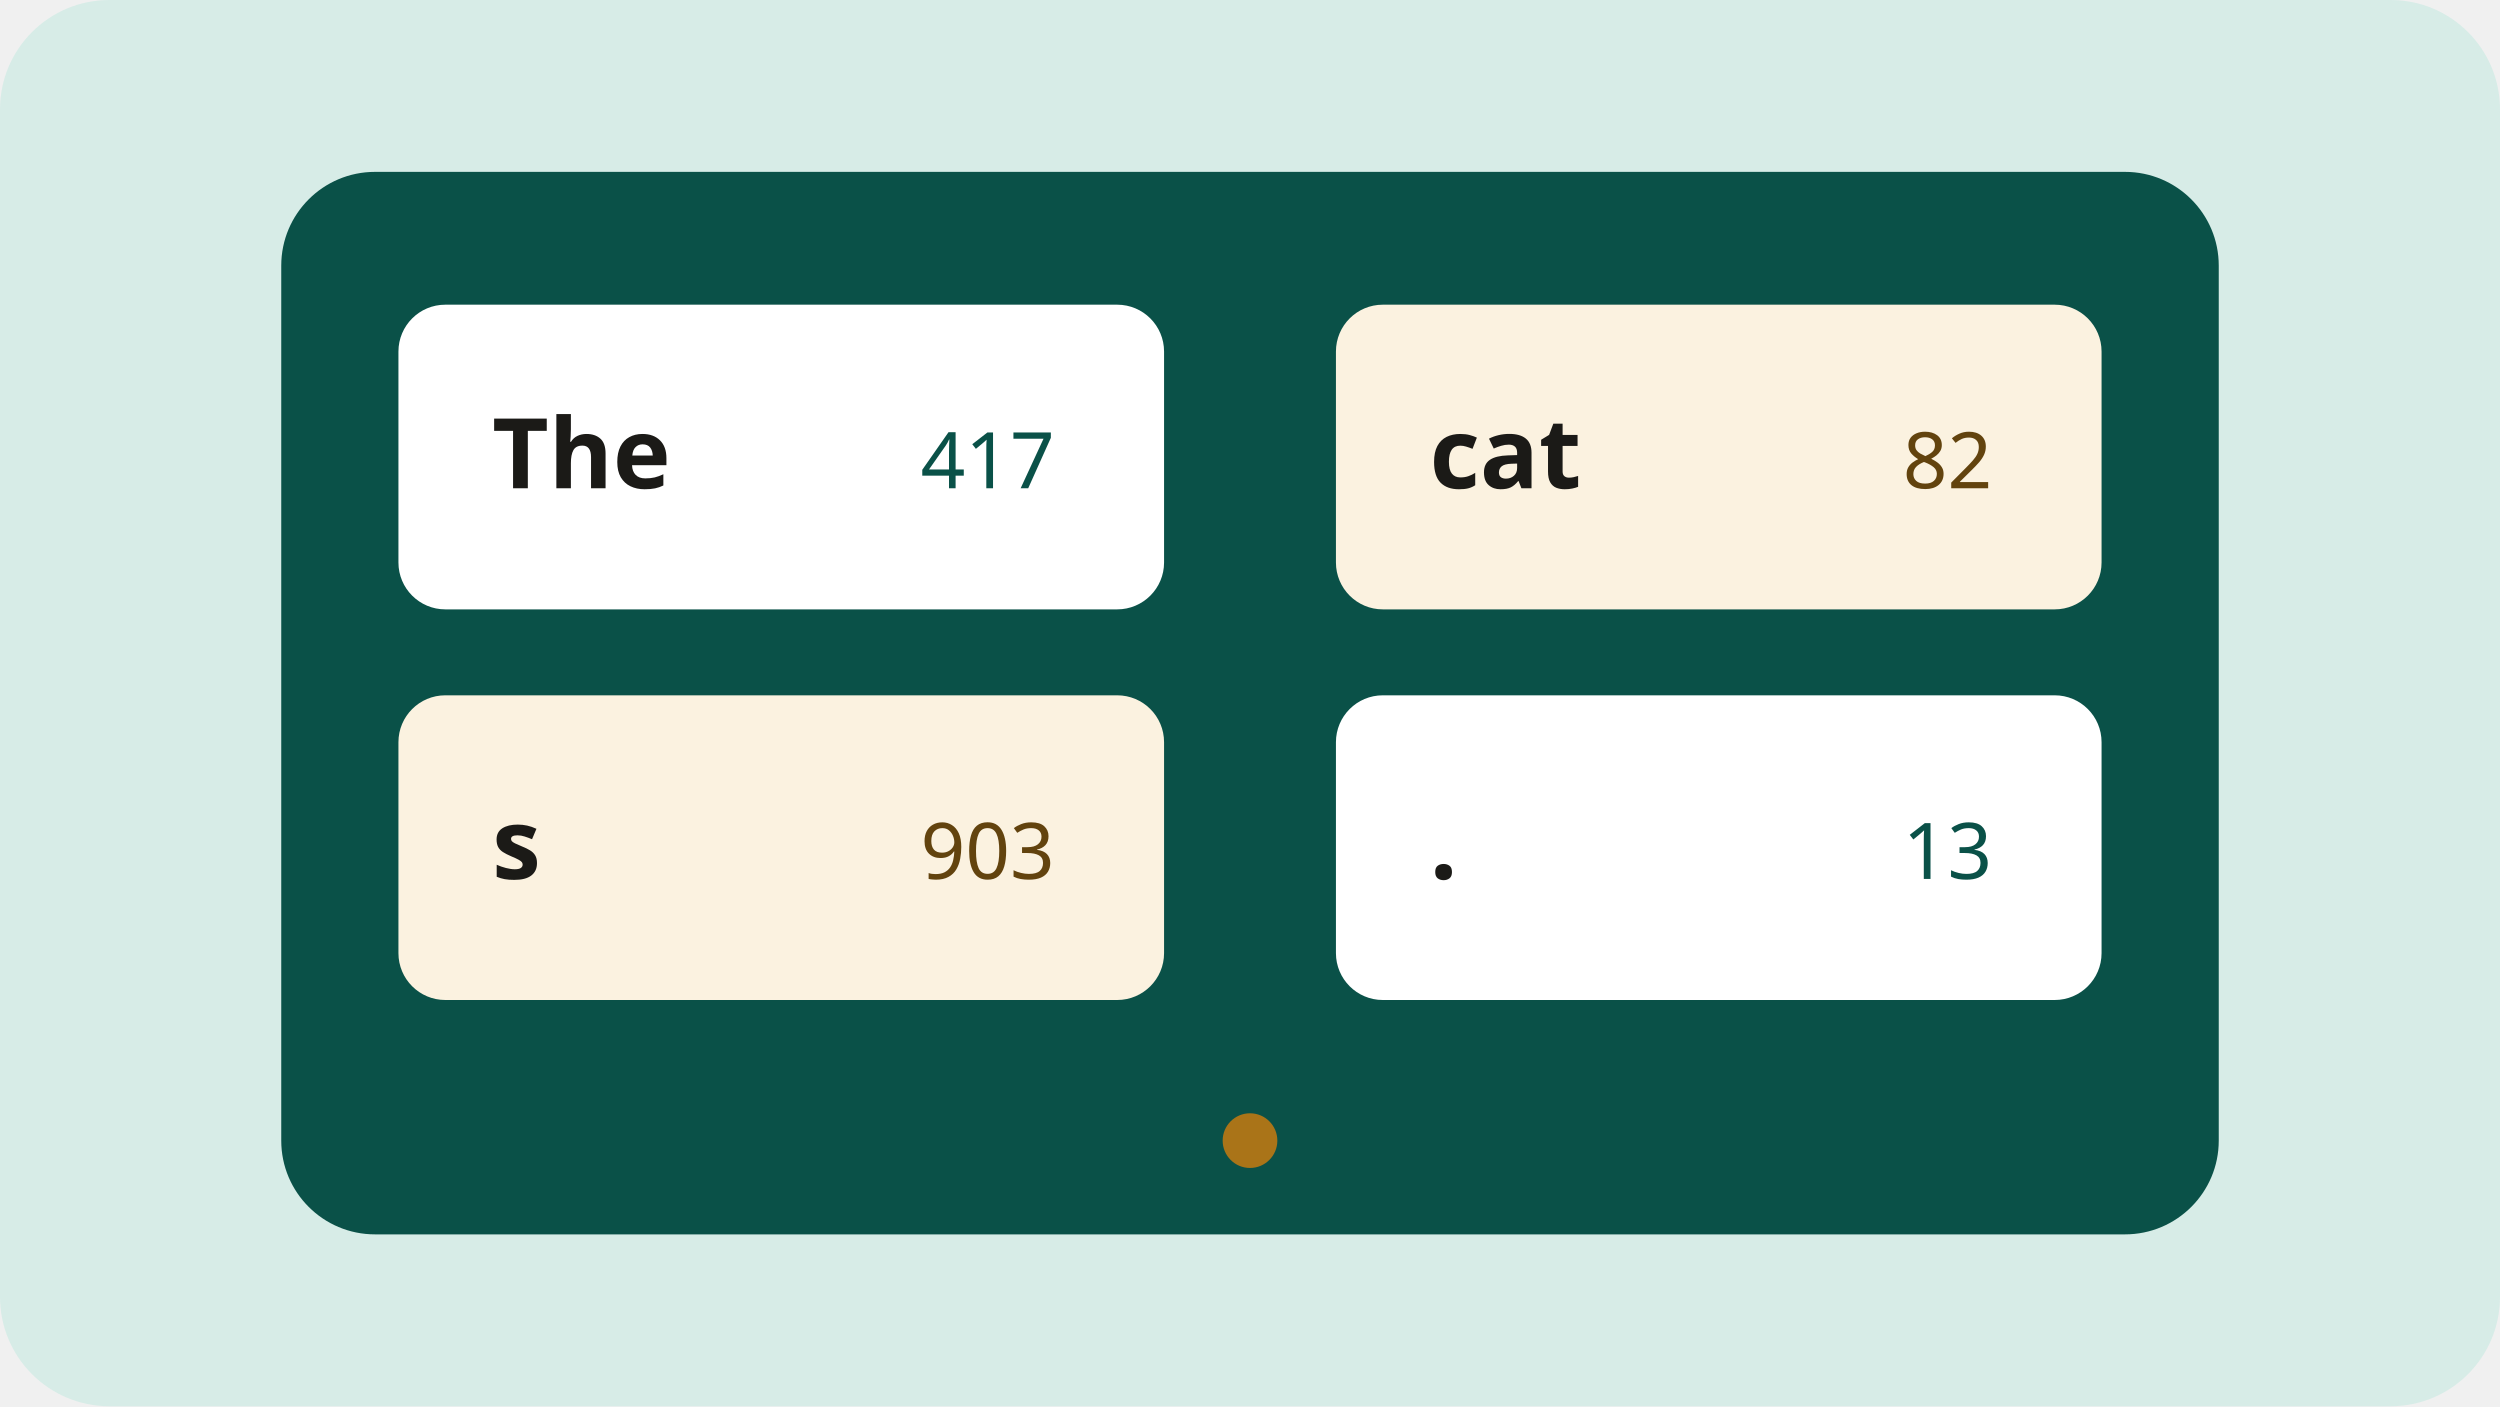
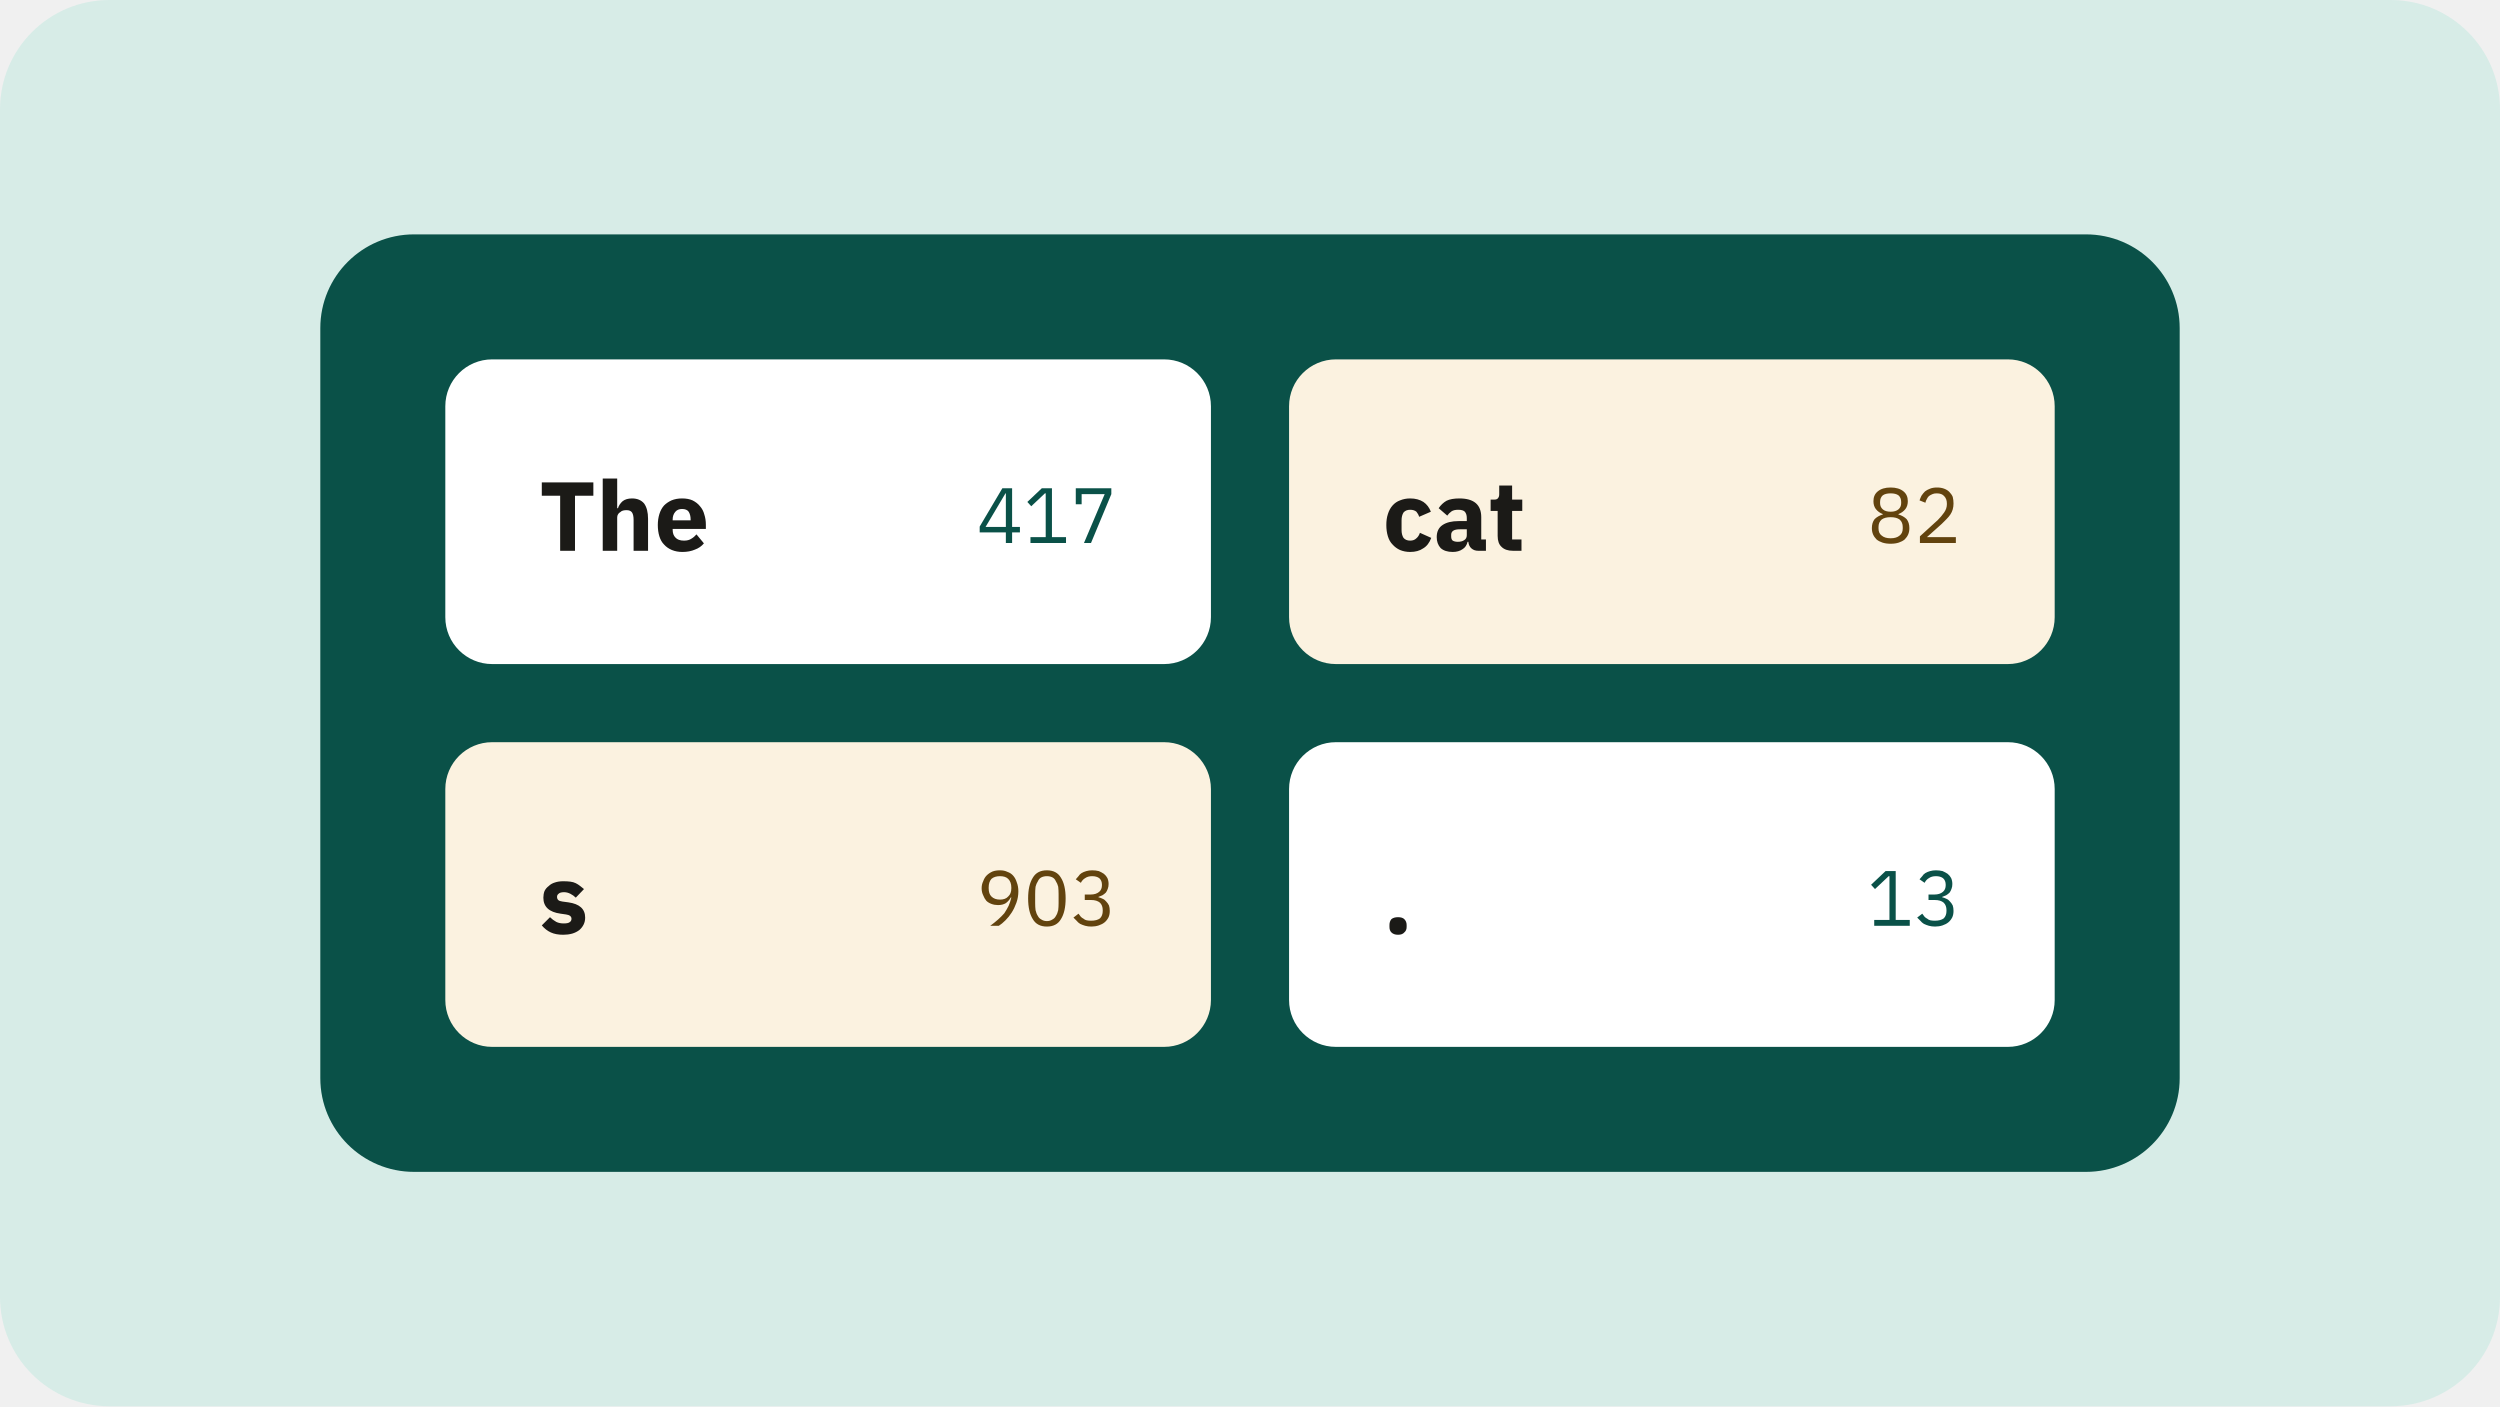
- <svg xmlns="http://www.w3.org/2000/svg" viewBox="0 0 640 360" role="img">
-   <rect width="640" height="360" rx="28" fill="#D7ECE7" />
-   <rect x="72" y="44" width="496" height="272" rx="24" fill="#0A5148" />
-   <g font-family="IBM Plex Sans, sans-serif">
-     <g transform="translate(102 78)">
-       <rect width="196" height="78" rx="12" fill="#FFFFFF" />
-       <text x="24" y="47" font-size="25" font-weight="600" fill="#1B1A17">The</text>
-       <text x="168" y="47" text-anchor="end" font-size="20" fill="#0A5148">417</text>
-     </g>
-     <g transform="translate(342 78)">
-       <rect width="196" height="78" rx="12" fill="#FBF2E0" />
-       <text x="24" y="47" font-size="25" font-weight="600" fill="#1B1A17"> cat</text>
-       <text x="168" y="47" text-anchor="end" font-size="20" fill="#62430E">82</text>
-     </g>
-     <g transform="translate(102 178)">
-       <rect width="196" height="78" rx="12" fill="#FBF2E0" />
-       <text x="24" y="47" font-size="25" font-weight="600" fill="#1B1A17">s</text>
-       <text x="168" y="47" text-anchor="end" font-size="20" fill="#62430E">903</text>
-     </g>
-     <g transform="translate(342 178)">
-       <rect width="196" height="78" rx="12" fill="#FFFFFF" />
-       <text x="24" y="47" font-size="25" font-weight="600" fill="#1B1A17">.</text>
-       <text x="168" y="47" text-anchor="end" font-size="20" fill="#0A5148">13</text>
-     </g>
+ <svg xmlns="http://www.w3.org/2000/svg" width="640" height="360" viewBox="0 0 640 360">
+   <mask id="satori_om-id">
+     <rect x="0" y="0" width="640" height="360" fill="#fff" />
+   </mask>
+   <path x="0" y="0" width="640" height="360" fill="#D7ECE7" d="M28,0 h584 a28,28 0 0 1 28,28 v304 a28,28 0 0 1 -28,28 h-584 a28,28 0 0 1 -28,-28 v-304 a28,28 0 0 1 28,-28" />
+   <mask id="satori_om-id-0">
+     <rect x="82" y="60" width="476" height="240" fill="#fff" />
+   </mask>
+   <path x="82" y="60" width="476" height="240" fill="#0A5148" d="M106,60 h428 a24,24 0 0 1 24,24 v192 a24,24 0 0 1 -24,24 h-428 a24,24 0 0 1 -24,-24 v-192 a24,24 0 0 1 24,-24" />
+   <mask id="satori_om-id-0-0">
+     <rect x="114" y="92" width="412" height="78" fill="#fff" />
+   </mask>
+   <mask id="satori_om-id-0-0-0">
+     <rect x="114" y="92" width="196" height="78" fill="#fff" />
+   </mask>
+   <path x="114" y="92" width="196" height="78" fill="#FFFFFF" d="M126,92 h172 a12,12 0 0 1 12,12 v54 a12,12 0 0 1 -12,12 h-172 a12,12 0 0 1 -12,-12 v-54 a12,12 0 0 1 12,-12" />
+   <mask id="satori_om-id-0-0-0-0">
+     <rect x="138" y="115" width="44" height="33" fill="#fff" />
+   </mask>
+   <g>
+     <path fill="#1B1A17" d="M151.9 126.9L147.2 126.9L147.2 141L143.4 141L143.4 126.9L138.7 126.9L138.7 123.5L151.9 123.5L151.9 126.9ZM154.3 141L154.3 122.5L158.0 122.5L158.0 130.1L158.2 130.1Q158.5 129.1 159.4 128.3Q160.3 127.6 161.8 127.6L161.8 127.6Q163.8 127.6 164.9 128.9Q165.9 130.3 165.9 132.8L165.9 132.8L165.9 141L162.2 141L162.2 133.1Q162.2 131.8 161.8 131.2Q161.4 130.6 160.4 130.6L160.4 130.6Q159.9 130.6 159.5 130.7Q159.1 130.8 158.8 131.1Q158.4 131.3 158.2 131.7Q158.0 132.0 158.0 132.5L158.0 132.5L158.0 141L154.3 141ZM174.7 141.3L174.7 141.3Q173.2 141.3 172.0 140.8Q170.8 140.3 170.0 139.4Q169.2 138.6 168.8 137.3Q168.4 136 168.4 134.4L168.4 134.4Q168.4 132.9 168.8 131.6Q169.2 130.3 170.0 129.4Q170.8 128.6 171.9 128.1Q173.1 127.6 174.6 127.6L174.6 127.6Q176.2 127.6 177.3 128.1Q178.5 128.7 179.2 129.6Q180.0 130.5 180.3 131.7Q180.7 132.9 180.7 134.3L180.7 134.3L180.7 135.4L172.2 135.4L172.2 135.6Q172.2 136.9 172.9 137.6Q173.6 138.4 175.1 138.4L175.1 138.4Q176.3 138.4 177 137.9Q177.7 137.5 178.3 136.8L178.3 136.8L180.2 139.1Q179.3 140.2 177.9 140.7Q176.5 141.3 174.7 141.3ZM174.6 130.3L174.6 130.3Q173.5 130.3 172.9 131.0Q172.2 131.8 172.2 133L172.2 133L172.2 133.2L176.8 133.2L176.8 133.0Q176.8 131.8 176.3 131.0Q175.8 130.3 174.6 130.3Z " />
  </g>
-   <circle cx="320" cy="292" r="7" fill="#AA7418" />
+   <mask id="satori_om-id-0-0-0-1">
+     <rect x="250" y="118" width="36" height="26" fill="#fff" />
+   </mask>
+   <g>
+     <path fill="#0A5148" d="M259.1 139L257.5 139L257.5 136.3L250.8 136.3L250.8 134.8L256.6 125.0L259.1 125.0L259.1 134.9L261.1 134.9L261.1 136.3L259.1 136.3L259.1 139ZM257.4 126.3L252.3 134.9L257.5 134.9L257.5 126.3L257.4 126.3ZM272.9 139L263.8 139L263.8 137.5L267.7 137.5L267.7 126.3L267.5 126.3L264 129.6L263.0 128.5L266.7 125.0L269.3 125.0L269.3 137.5L272.9 137.5L272.9 139ZM279.3 139L277.5 139L282.8 126.5L276.9 126.5L276.9 129.1L275.4 129.1L275.4 125.0L284.5 125.0L284.5 126.5L279.3 139Z " />
+   </g>
+   <mask id="satori_om-id-0-0-1">
+     <rect x="330" y="92" width="196" height="78" fill="#fff" />
+   </mask>
+   <path x="330" y="92" width="196" height="78" fill="#FBF2E0" d="M342,92 h172 a12,12 0 0 1 12,12 v54 a12,12 0 0 1 -12,12 h-172 a12,12 0 0 1 -12,-12 v-54 a12,12 0 0 1 12,-12" />
+   <mask id="satori_om-id-0-0-1-0">
+     <rect x="354" y="115" width="37" height="33" fill="#fff" />
+   </mask>
+   <g>
+     <path fill="#1B1A17" d="M361.0 141.3L361.0 141.3Q359.6 141.3 358.4 140.8Q357.3 140.3 356.5 139.4Q355.7 138.6 355.3 137.3Q354.9 136 354.9 134.4L354.9 134.4Q354.9 132.8 355.3 131.6Q355.7 130.3 356.5 129.4Q357.3 128.5 358.4 128.1Q359.6 127.6 361.0 127.6L361.0 127.6Q363.0 127.6 364.4 128.5Q365.7 129.4 366.3 131L366.3 131L363.3 132.3Q363.1 131.6 362.6 131.0Q362 130.5 361.0 130.5L361.0 130.5Q359.9 130.5 359.3 131.2Q358.8 132.0 358.8 133.2L358.8 133.2L358.8 135.7Q358.8 136.9 359.3 137.7Q359.9 138.4 361.0 138.4L361.0 138.4Q362.0 138.4 362.6 137.8Q363.2 137.3 363.5 136.4L363.5 136.4L366.4 137.7Q365.7 139.6 364.3 140.4Q363.0 141.3 361.0 141.3ZM380.4 141L378.4 141Q377.4 141 376.7 140.4Q376.0 139.8 375.9 138.7L375.9 138.7L375.7 138.7Q375.4 140.0 374.4 140.6Q373.4 141.3 371.9 141.3L371.9 141.3Q369.9 141.3 368.8 140.3Q367.8 139.2 367.8 137.5L367.8 137.5Q367.8 135.4 369.3 134.4Q370.8 133.4 373.4 133.4L373.4 133.4L375.5 133.4L375.5 132.6Q375.5 131.6 375.0 131.0Q374.5 130.5 373.3 130.5L373.3 130.5Q372.2 130.5 371.6 130.9Q370.9 131.4 370.5 132.0L370.5 132.0L368.3 130.1Q369.1 128.9 370.3 128.2Q371.5 127.6 373.6 127.6L373.6 127.6Q376.4 127.6 377.8 128.8Q379.2 130.0 379.2 132.4L379.2 132.4L379.2 138.1L380.4 138.1L380.4 141ZM373.2 138.7L373.2 138.7Q374.2 138.7 374.8 138.3Q375.5 137.9 375.5 137.0L375.5 137.0L375.5 135.5L373.7 135.5Q371.5 135.5 371.5 136.9L371.5 136.9L371.5 137.3Q371.5 138.1 371.9 138.4Q372.4 138.7 373.2 138.7ZM389.5 141L387.3 141Q385.4 141 384.4 140.0Q383.4 139.1 383.4 137.2L383.4 137.2L383.4 130.8L381.6 130.8L381.6 127.9L382.5 127.9Q383.3 127.9 383.5 127.5Q383.8 127.2 383.8 126.5L383.8 126.5L383.8 124.3L387.1 124.3L387.1 127.9L389.7 127.9L389.7 130.8L387.1 130.8L387.1 138.1L389.5 138.1L389.5 141Z " />
+   </g>
+   <mask id="satori_om-id-0-0-1-1">
+     <rect x="478" y="118" width="24" height="26" fill="#fff" />
+   </mask>
+   <g>
+     <path fill="#62430E" d="M484 139.2L484 139.2Q482.8 139.2 481.9 138.9Q481 138.6 480.4 138.1Q479.8 137.5 479.5 136.8Q479.2 136.1 479.2 135.2L479.2 135.2Q479.2 133.8 479.9 132.9Q480.7 132.1 482.0 131.7L482.0 131.7L482.0 131.6Q480.9 131.2 480.2 130.3Q479.6 129.5 479.6 128.3L479.6 128.3Q479.6 126.7 480.7 125.8Q481.9 124.8 484 124.8L484 124.8Q486.1 124.8 487.3 125.8Q488.4 126.7 488.4 128.3L488.4 128.3Q488.4 129.5 487.8 130.3Q487.1 131.2 486.0 131.6L486.0 131.6L486.0 131.7Q487.3 132.1 488.1 132.9Q488.8 133.8 488.8 135.2L488.8 135.2Q488.8 136.1 488.5 136.8Q488.2 137.5 487.6 138.1Q487 138.6 486.1 138.9Q485.2 139.2 484 139.2ZM484 137.8L484 137.8Q485.5 137.8 486.3 137.1Q487.1 136.5 487.1 135.3L487.1 135.3L487.1 134.9Q487.1 133.7 486.3 133.0Q485.5 132.4 484 132.4L484 132.4Q482.5 132.4 481.7 133.0Q480.9 133.7 480.9 134.9L480.9 134.9L480.9 135.3Q480.9 136.5 481.7 137.1Q482.5 137.8 484 137.8ZM484 131.0L484 131.0Q485.3 131.0 486 130.4Q486.7 129.8 486.7 128.8L486.7 128.8L486.7 128.5Q486.7 127.4 486 126.8Q485.3 126.3 484 126.3L484 126.3Q482.7 126.3 482 126.8Q481.3 127.4 481.3 128.5L481.3 128.5L481.3 128.8Q481.3 129.8 482 130.4Q482.7 131.0 484 131.0ZM500.7 137.5L500.7 139L491.5 139L491.5 137.3L496.1 133.1Q497.0 132.2 497.7 131.2Q498.4 130.2 498.4 129.1L498.4 129.1L498.4 128.9Q498.4 127.7 497.7 127.0Q497.1 126.3 495.8 126.3L495.8 126.3Q495.1 126.3 494.7 126.5Q494.2 126.7 493.8 127.0Q493.5 127.3 493.3 127.7Q493.0 128.2 492.9 128.7L492.9 128.7L491.4 128.1Q491.6 127.5 491.9 126.9Q492.3 126.3 492.8 125.8Q493.3 125.4 494.1 125.1Q494.8 124.8 495.9 124.8L495.9 124.8Q496.9 124.8 497.7 125.1Q498.5 125.4 499.0 125.9Q499.6 126.5 499.9 127.2Q500.1 128.0 500.1 128.9L500.1 128.9Q500.1 129.7 499.9 130.4Q499.7 131.1 499.3 131.7Q498.9 132.3 498.3 132.9Q497.7 133.5 497.1 134.1L497.1 134.1L493.3 137.5L500.7 137.5Z " />
+   </g>
+   <mask id="satori_om-id-0-1">
+     <rect x="114" y="190" width="412" height="78" fill="#fff" />
+   </mask>
+   <mask id="satori_om-id-0-1-0">
+     <rect x="114" y="190" width="196" height="78" fill="#fff" />
+   </mask>
+   <path x="114" y="190" width="196" height="78" fill="#FBF2E0" d="M126,190 h172 a12,12 0 0 1 12,12 v54 a12,12 0 0 1 -12,12 h-172 a12,12 0 0 1 -12,-12 v-54 a12,12 0 0 1 12,-12" />
+   <mask id="satori_om-id-0-1-0-0">
+     <rect x="138" y="213" width="13" height="33" fill="#fff" />
+   </mask>
+   <g>
+     <path fill="#1B1A17" d="M144.2 239.3L144.2 239.3Q142.3 239.3 141.0 238.7Q139.7 238.1 138.7 236.9L138.7 236.9L140.8 234.8Q141.5 235.5 142.4 236.0Q143.2 236.4 144.3 236.4L144.3 236.4Q145.4 236.4 145.8 236.1Q146.3 235.8 146.3 235.2L146.3 235.2Q146.3 234.3 144.9 234.1L144.9 234.1L143.5 233.9Q139.1 233.3 139.1 229.8L139.1 229.8Q139.1 228.9 139.4 228.1Q139.8 227.3 140.5 226.8Q141.1 226.2 142.1 225.9Q143 225.6 144.2 225.6L144.2 225.6Q145.2 225.6 146.0 225.7Q146.8 225.8 147.4 226.1Q148 226.4 148.5 226.8Q149.0 227.2 149.5 227.6L149.5 227.6L147.4 229.8Q146.8 229.2 146.0 228.8Q145.2 228.4 144.4 228.4L144.4 228.4Q143.4 228.4 143.0 228.8Q142.6 229.1 142.6 229.6L142.6 229.6Q142.6 230.1 142.9 230.4Q143.2 230.7 144 230.8L144 230.8L145.5 231.0Q149.8 231.6 149.8 234.9L149.8 234.9Q149.8 235.9 149.4 236.7Q149 237.5 148.3 238.1Q147.5 238.7 146.5 239.0Q145.4 239.3 144.2 239.3Z " />
+   </g>
+   <mask id="satori_om-id-0-1-0-1">
+     <rect x="250" y="216" width="36" height="26" fill="#fff" />
+   </mask>
+   <g>
+     <path fill="#62430E" d="M260.7 228.2L260.7 228.2Q260.7 229.7 260.2 231.1Q259.7 232.5 259.0 233.6Q258.3 234.7 257.4 235.6Q256.5 236.5 255.7 237L255.7 237L253.5 237Q254.6 236.2 255.5 235.4Q256.4 234.6 257.1 233.8Q257.7 232.9 258.2 231.9Q258.6 231.0 258.9 229.8L258.9 229.8L258.8 229.7Q258.3 230.6 257.5 231.2Q256.7 231.7 255.5 231.7L255.5 231.7Q254.6 231.7 253.8 231.4Q253.0 231.1 252.5 230.6Q252.0 230 251.7 229.2Q251.3 228.4 251.3 227.4L251.3 227.4Q251.3 226.4 251.7 225.6Q252 224.7 252.6 224.1Q253.2 223.5 254.1 223.1Q254.9 222.8 256.0 222.8L256.0 222.8Q257.1 222.8 257.9 223.2Q258.8 223.5 259.4 224.2Q260.0 224.9 260.3 225.9Q260.7 226.9 260.7 228.2ZM256 230.3L256 230.3Q257.4 230.3 258.1 229.5Q258.9 228.8 258.9 227.4L258.9 227.4L258.9 227.2Q258.9 225.8 258.1 225.0Q257.4 224.3 256 224.3L256 224.3Q254.6 224.3 253.8 225.0Q253.1 225.8 253.1 227.2L253.1 227.2L253.1 227.4Q253.1 228.8 253.8 229.5Q254.6 230.3 256 230.3ZM268 237.2L268 237.2Q265.5 237.2 264.4 235.3Q263.2 233.4 263.2 230.0L263.2 230.0Q263.2 226.6 264.4 224.7Q265.5 222.8 268 222.8L268 222.8Q270.5 222.8 271.6 224.7Q272.8 226.6 272.8 230.0L272.8 230.0Q272.8 233.4 271.6 235.3Q270.5 237.2 268 237.2ZM268 235.8L268 235.8Q268.8 235.8 269.4 235.4Q270.0 235.1 270.3 234.5Q270.7 233.9 270.9 233.0Q271.0 232.2 271.0 231.2L271.0 231.2L271.0 228.9Q271.0 227.9 270.9 227.0Q270.7 226.2 270.3 225.6Q270.0 224.9 269.4 224.6Q268.8 224.3 268 224.3L268 224.3Q267.2 224.3 266.6 224.6Q266.0 224.9 265.7 225.6Q265.3 226.2 265.1 227.0Q265.0 227.9 265.0 228.9L265.0 228.9L265.0 231.2Q265.0 232.2 265.1 233.0Q265.3 233.9 265.7 234.5Q266.0 235.1 266.6 235.4Q267.2 235.8 268 235.8ZM277.7 229.0L279.2 229.0Q280.6 229.0 281.4 228.3Q282.1 227.7 282.1 226.6L282.1 226.6L282.1 226.5Q282.1 225.4 281.4 224.8Q280.7 224.3 279.6 224.3L279.6 224.3Q278.5 224.3 277.8 224.8Q277.1 225.2 276.7 226.0L276.7 226.0L275.4 225.1Q275.7 224.7 276.1 224.3Q276.4 223.8 276.9 223.5Q277.4 223.2 278.1 223Q278.8 222.8 279.6 222.8L279.6 222.8Q280.5 222.8 281.3 223.0Q282.0 223.3 282.6 223.7Q283.2 224.2 283.5 224.8Q283.8 225.5 283.8 226.3L283.8 226.3Q283.8 227 283.6 227.5Q283.4 228.1 283.1 228.5Q282.7 228.9 282.2 229.2Q281.7 229.4 281.2 229.6L281.2 229.6L281.2 229.7Q281.7 229.8 282.3 230.1Q282.8 230.3 283.2 230.8Q283.6 231.2 283.9 231.8Q284.1 232.4 284.1 233.2L284.1 233.2Q284.1 234.1 283.8 234.8Q283.4 235.6 282.8 236.1Q282.2 236.6 281.3 236.9Q280.4 237.2 279.4 237.2L279.4 237.2Q278.5 237.2 277.8 237.0Q277.1 236.8 276.5 236.5Q276.0 236.2 275.6 235.7Q275.2 235.3 274.8 234.9L274.8 234.9L276.1 233.9Q276.4 234.3 276.7 234.7Q277.0 235 277.4 235.2Q277.7 235.5 278.2 235.6Q278.7 235.7 279.3 235.7L279.3 235.7Q280.8 235.7 281.6 235.1Q282.3 234.4 282.3 233.2L282.3 233.2L282.3 233Q282.3 231.8 281.6 231.1Q280.8 230.4 279.3 230.4L279.3 230.4L277.7 230.4L277.7 229.0Z " />
+   </g>
+   <mask id="satori_om-id-0-1-1">
+     <rect x="330" y="190" width="196" height="78" fill="#fff" />
+   </mask>
+   <path x="330" y="190" width="196" height="78" fill="#FFFFFF" d="M342,190 h172 a12,12 0 0 1 12,12 v54 a12,12 0 0 1 -12,12 h-172 a12,12 0 0 1 -12,-12 v-54 a12,12 0 0 1 12,-12" />
+   <mask id="satori_om-id-0-1-1-0">
+     <rect x="354" y="213" width="8" height="33" fill="#fff" />
+   </mask>
+   <g>
+     <path fill="#1B1A17" d="M357.9 239.3L357.9 239.3Q356.8 239.3 356.2 238.7Q355.7 238.2 355.7 237.3L355.7 237.3L355.7 236.8Q355.7 235.9 356.2 235.3Q356.8 234.8 357.9 234.8L357.9 234.8Q359 234.8 359.5 235.3Q360.1 235.9 360.1 236.8L360.1 236.8L360.1 237.3Q360.1 238.2 359.5 238.7Q359 239.3 357.9 239.3Z " />
+   </g>
+   <mask id="satori_om-id-0-1-1-1">
+     <rect x="478" y="216" width="24" height="26" fill="#fff" />
+   </mask>
+   <g>
+     <path fill="#0A5148" d="M488.9 237L479.8 237L479.8 235.5L483.7 235.5L483.7 224.3L483.5 224.3L480 227.6L479.0 226.5L482.7 223.0L485.3 223.0L485.3 235.5L488.9 235.5L488.9 237ZM493.7 229.0L495.2 229.0Q496.6 229.0 497.4 228.3Q498.1 227.7 498.1 226.6L498.1 226.6L498.1 226.5Q498.1 225.4 497.4 224.8Q496.7 224.3 495.6 224.3L495.6 224.3Q494.5 224.3 493.8 224.8Q493.1 225.2 492.7 226.0L492.7 226.0L491.4 225.1Q491.7 224.7 492.1 224.3Q492.4 223.8 492.9 223.5Q493.4 223.2 494.1 223Q494.8 222.8 495.6 222.8L495.6 222.8Q496.5 222.8 497.3 223.0Q498.0 223.3 498.6 223.7Q499.2 224.2 499.5 224.8Q499.8 225.5 499.8 226.3L499.8 226.3Q499.8 227 499.6 227.5Q499.4 228.1 499.1 228.5Q498.7 228.9 498.2 229.2Q497.7 229.4 497.2 229.6L497.2 229.6L497.2 229.7Q497.7 229.8 498.3 230.1Q498.8 230.3 499.2 230.8Q499.6 231.2 499.9 231.8Q500.1 232.4 500.1 233.2L500.1 233.2Q500.1 234.1 499.8 234.8Q499.4 235.6 498.8 236.1Q498.2 236.6 497.3 236.9Q496.4 237.2 495.4 237.2L495.4 237.2Q494.5 237.2 493.8 237.0Q493.1 236.8 492.5 236.5Q492.0 236.2 491.6 235.7Q491.2 235.3 490.8 234.9L490.8 234.9L492.1 233.9Q492.4 234.3 492.7 234.7Q493.0 235 493.4 235.2Q493.7 235.5 494.2 235.6Q494.7 235.7 495.3 235.7L495.3 235.7Q496.8 235.7 497.6 235.1Q498.3 234.4 498.3 233.2L498.3 233.2L498.3 233Q498.3 231.8 497.6 231.1Q496.8 230.4 495.3 230.4L495.3 230.4L493.7 230.4L493.7 229.0Z " />
+   </g>
</svg>
